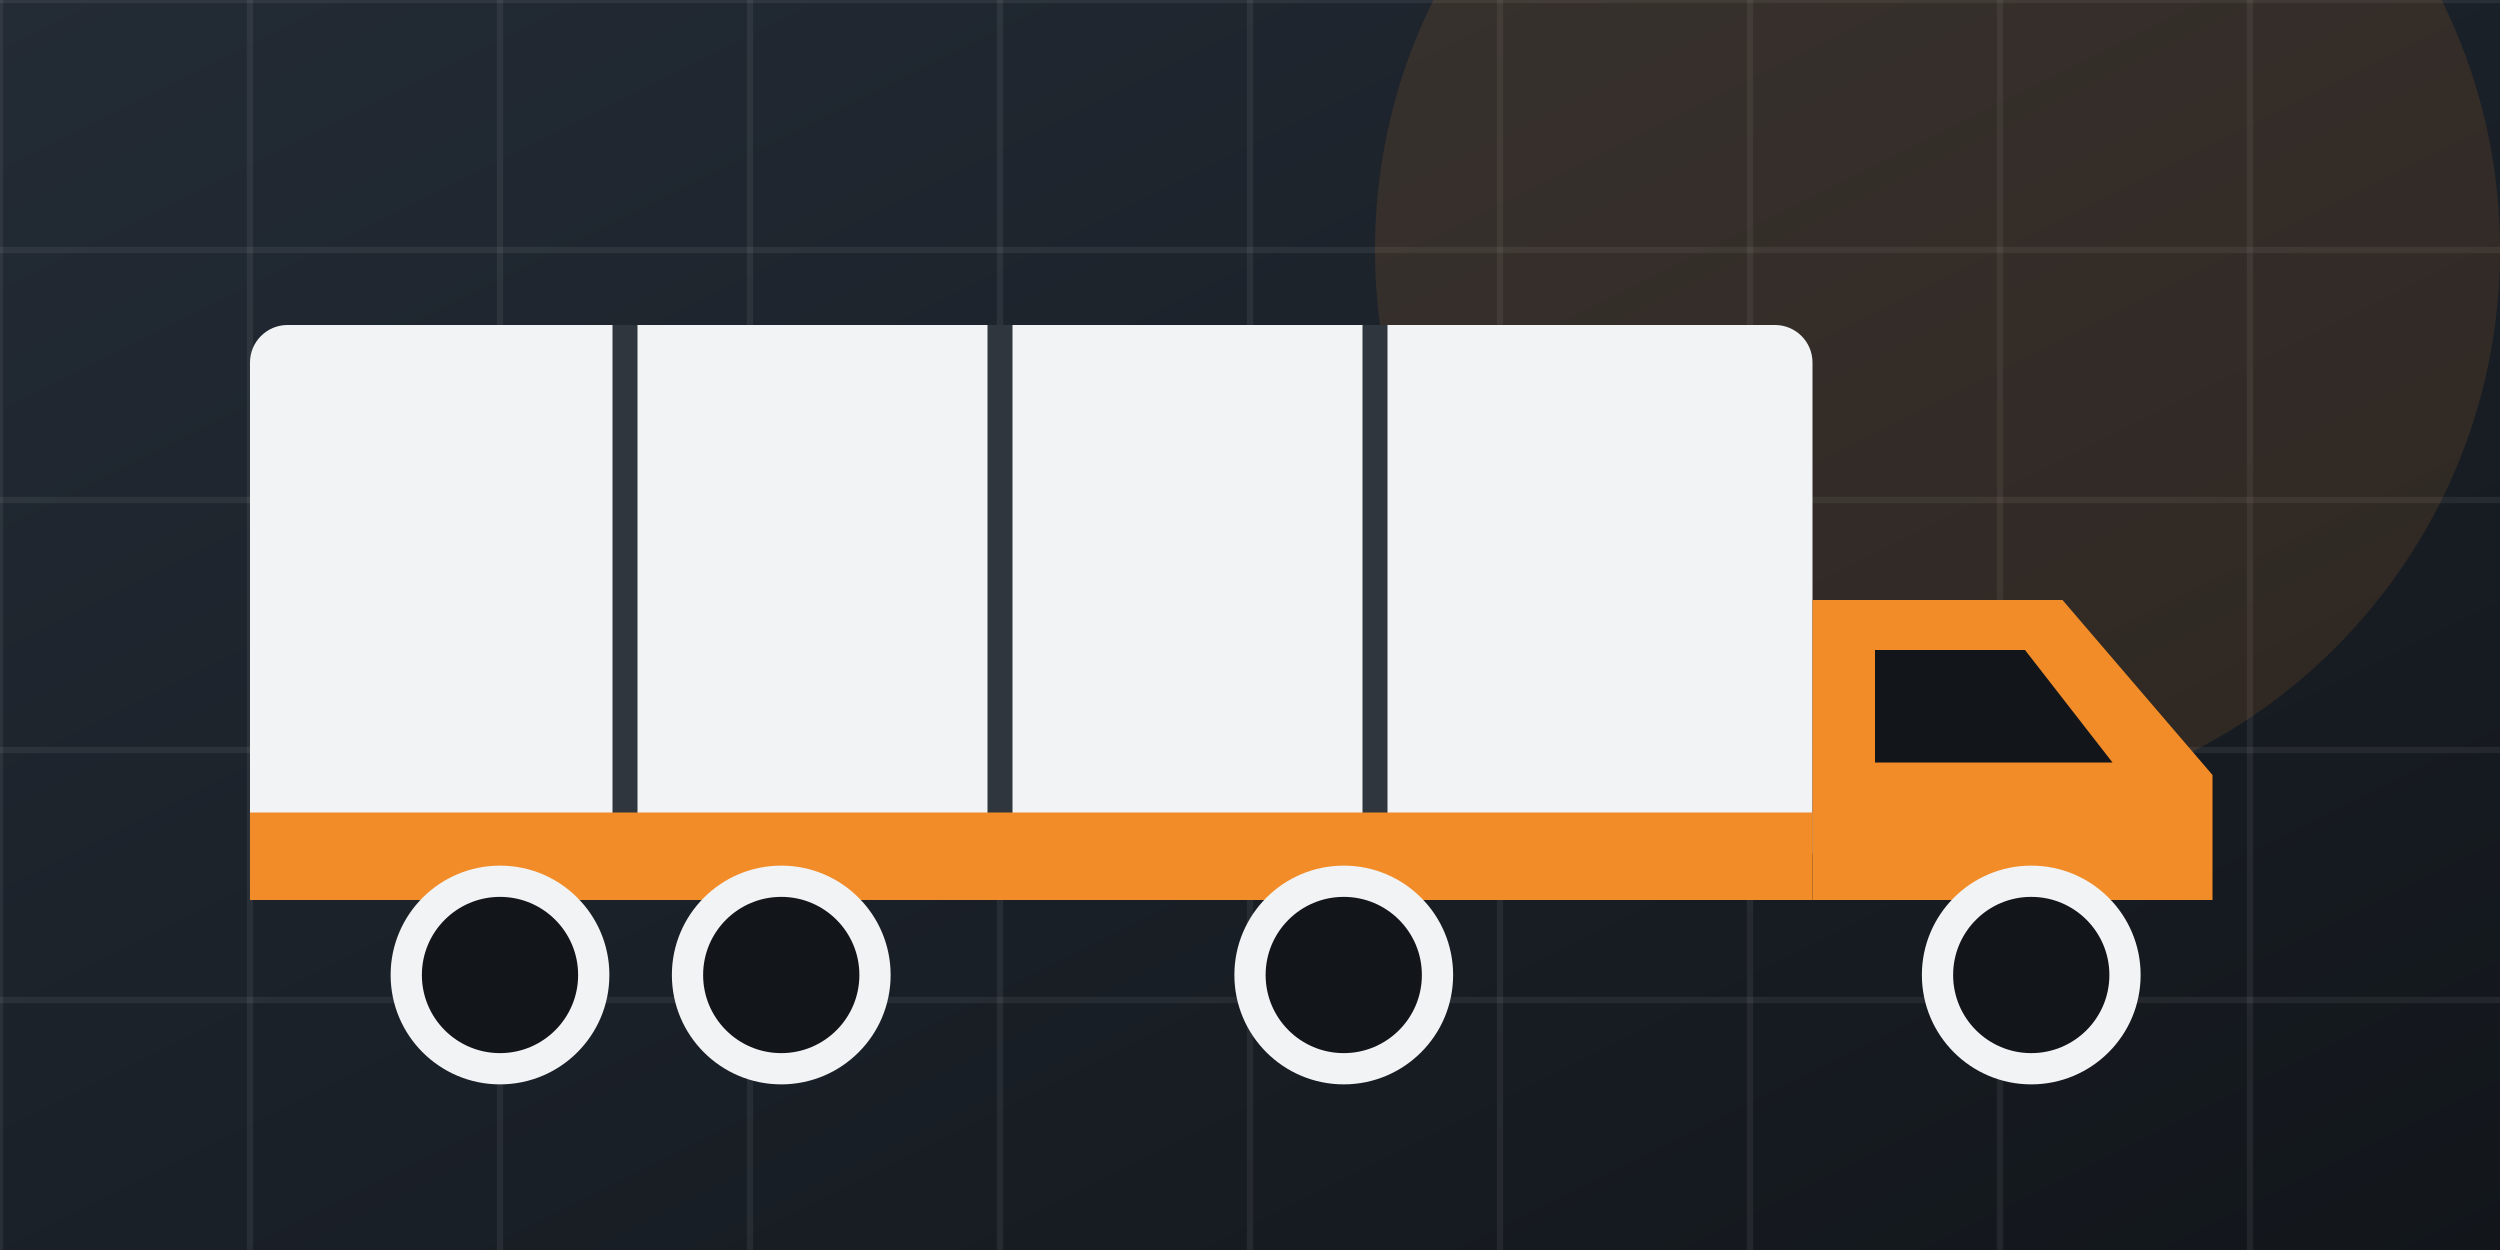
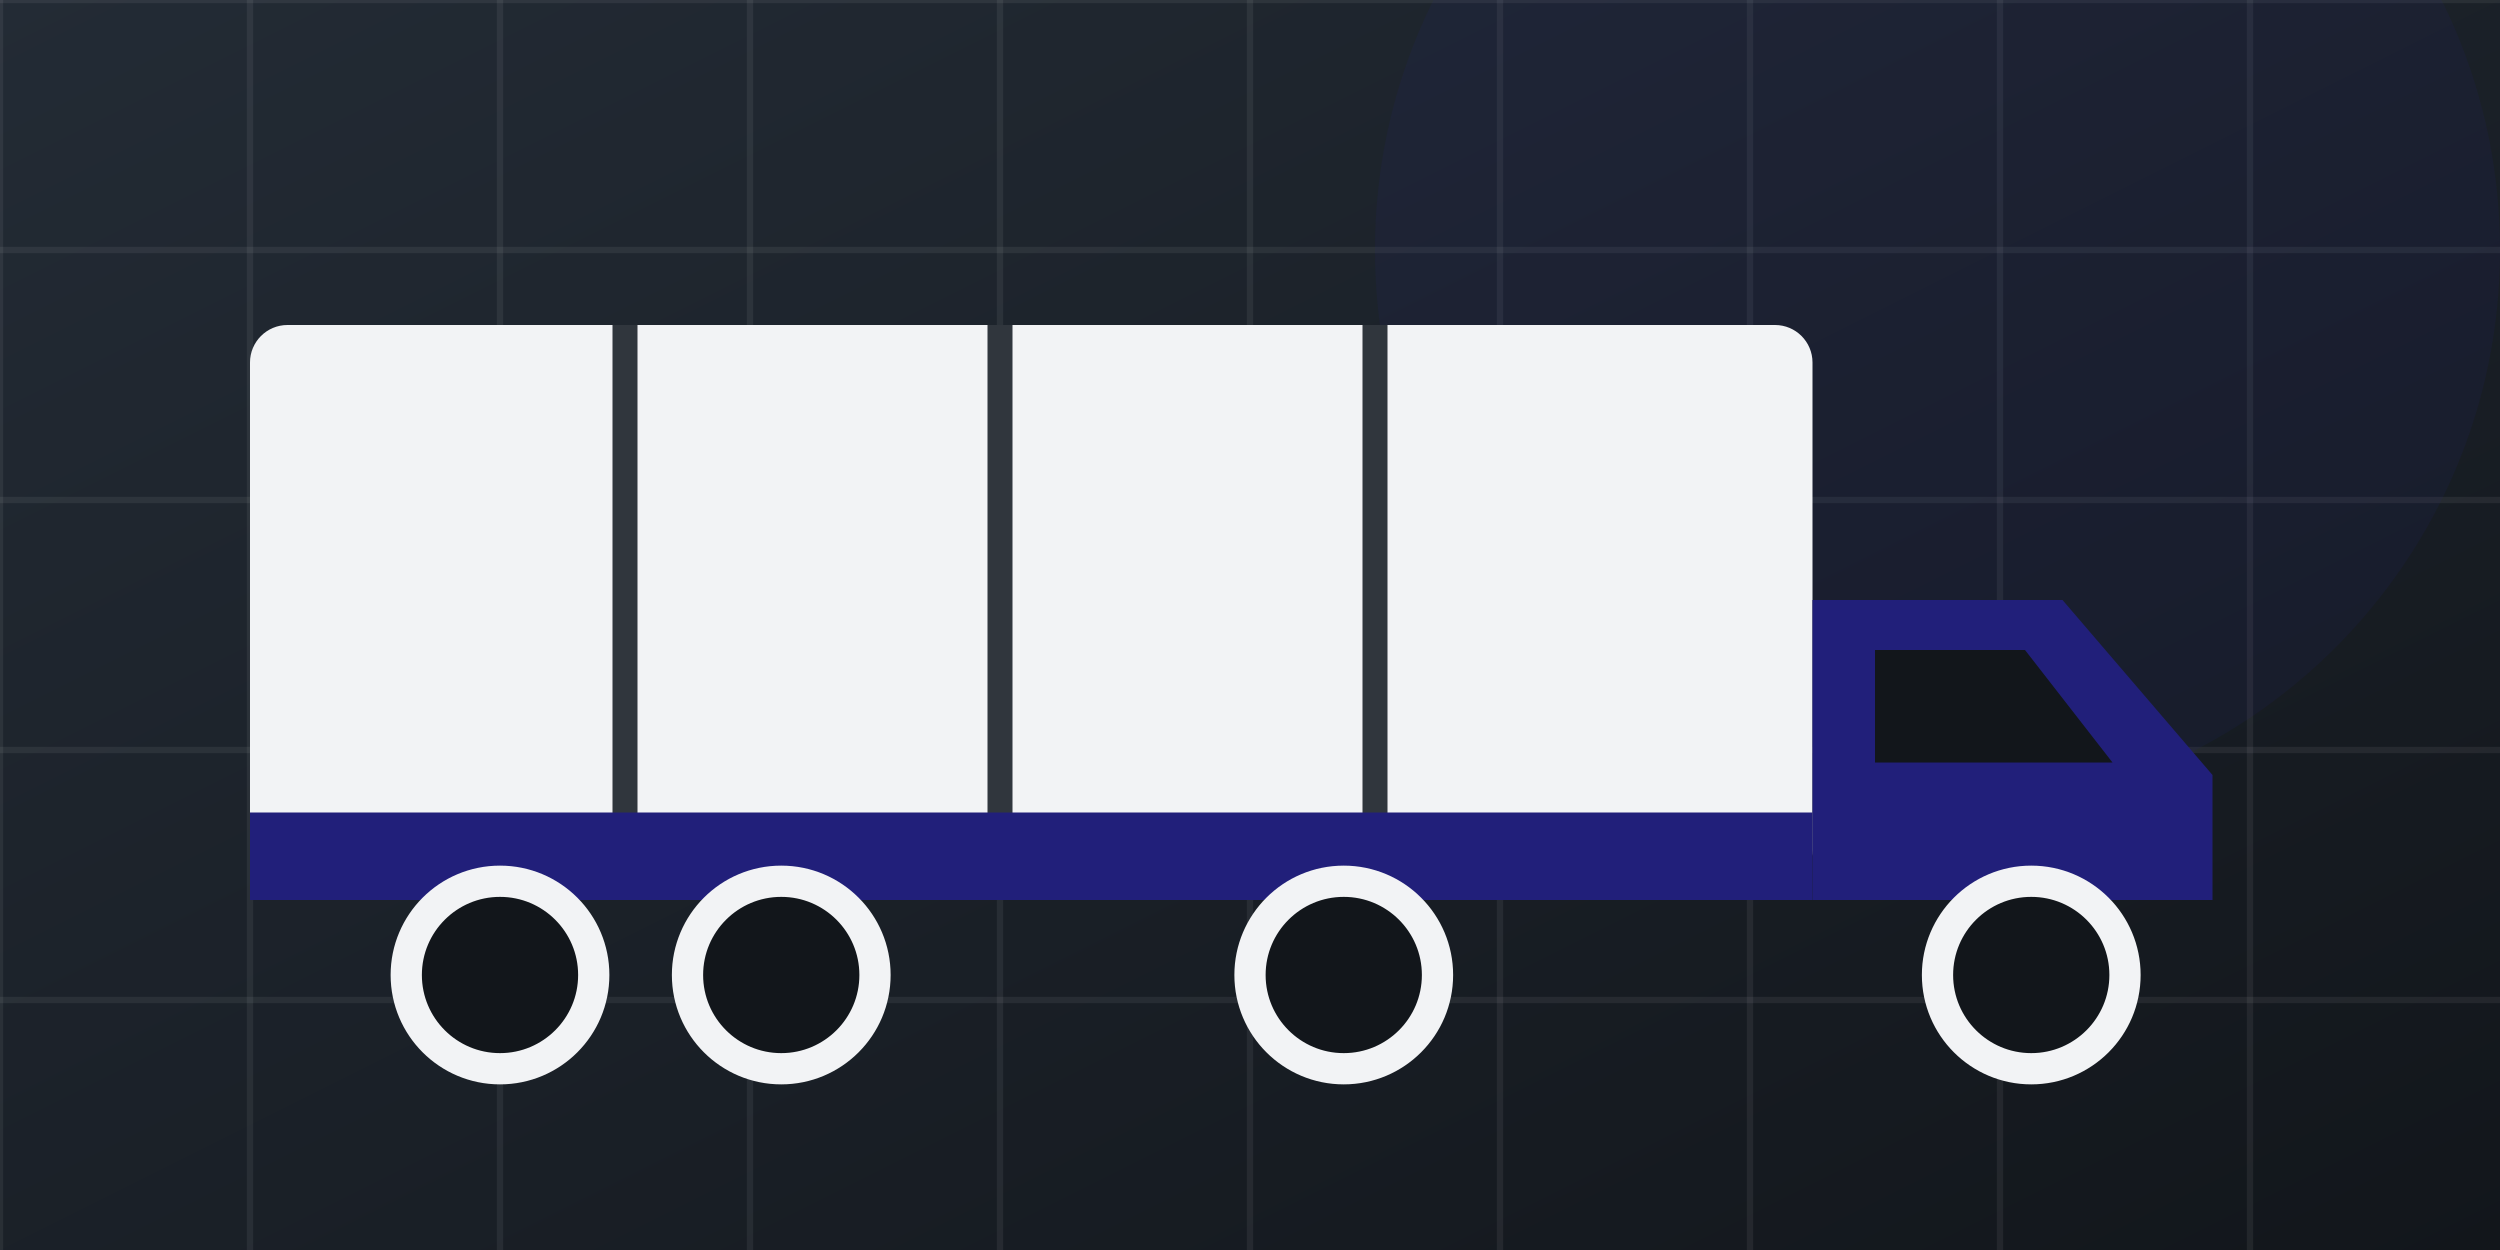
<svg xmlns="http://www.w3.org/2000/svg" viewBox="0 0 400 200" preserveAspectRatio="xMidYMid slice">
  <defs>
    <linearGradient id="g" x1="0" y1="0" x2="1" y2="1">
      <stop offset="0" stop-color="#232b35" />
      <stop offset="1" stop-color="#12161b" />
    </linearGradient>
  </defs>
  <rect width="400" height="200" fill="url(#g)" />
  <g stroke="#ffffff10">
    <path d="M0 0V200" />
    <path d="M40 0V200" />
    <path d="M80 0V200" />
    <path d="M120 0V200" />
    <path d="M160 0V200" />
    <path d="M200 0V200" />
    <path d="M240 0V200" />
    <path d="M280 0V200" />
    <path d="M320 0V200" />
    <path d="M360 0V200" />
    <path d="M0 0H400" />
    <path d="M0 40H400" />
    <path d="M0 80H400" />
    <path d="M0 120H400" />
    <path d="M0 160H400" />
  </g>
-   <circle cx="310" cy="40" r="90" fill="#F28C28" opacity=".12" />
+   <circle cx="310" cy="40" r="90" fill="#211F7A" opacity=".12" />
  <rect x="40" y="52" width="250" height="90" rx="6" fill="#F2F3F5" />
  <g stroke="#30363D" stroke-width="4">
    <path d="M100 52v90M160 52v90M220 52v90" />
  </g>
-   <rect x="40" y="130" width="250" height="14" fill="#F28C28" />
-   <path d="M290 96h40l24 28v20h-64z" fill="#F28C28" />
+   <rect x="40" y="130" width="250" height="14" fill="#211F7A" />
+   <path d="M290 96h40l24 28v20h-64z" fill="#211F7A" />
  <path d="M300 104h24l14 18h-38z" fill="#12161b" />
  <g fill="#12161b" stroke="#F2F3F5" stroke-width="5">
    <circle cx="80" cy="156" r="15" />
    <circle cx="125" cy="156" r="15" />
    <circle cx="215" cy="156" r="15" />
    <circle cx="325" cy="156" r="15" />
  </g>
</svg>
